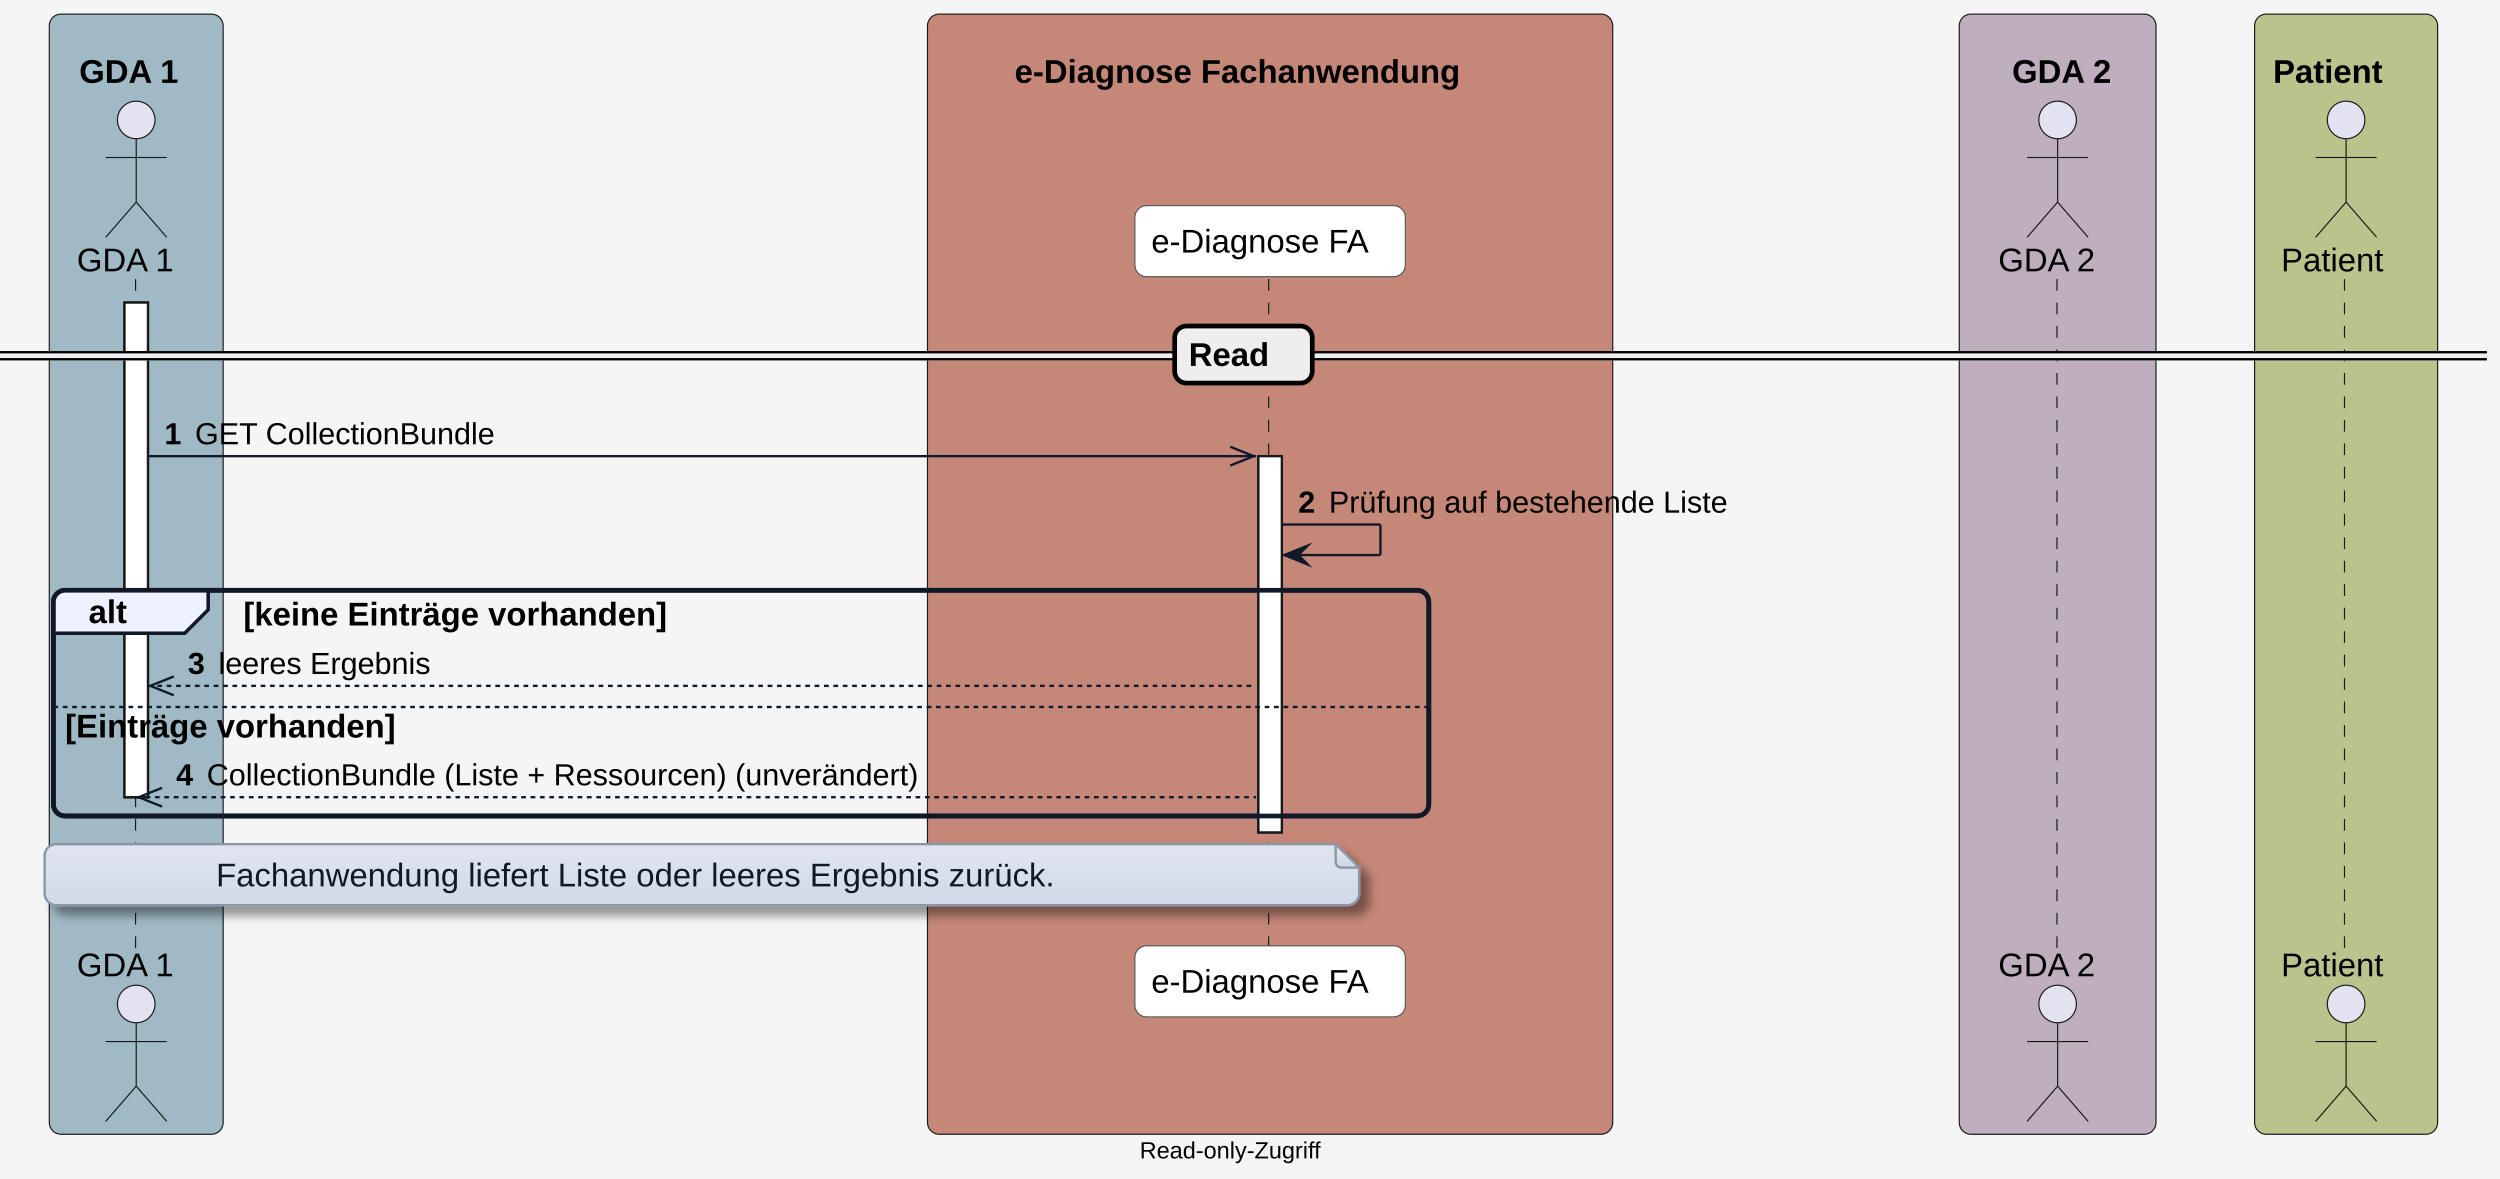
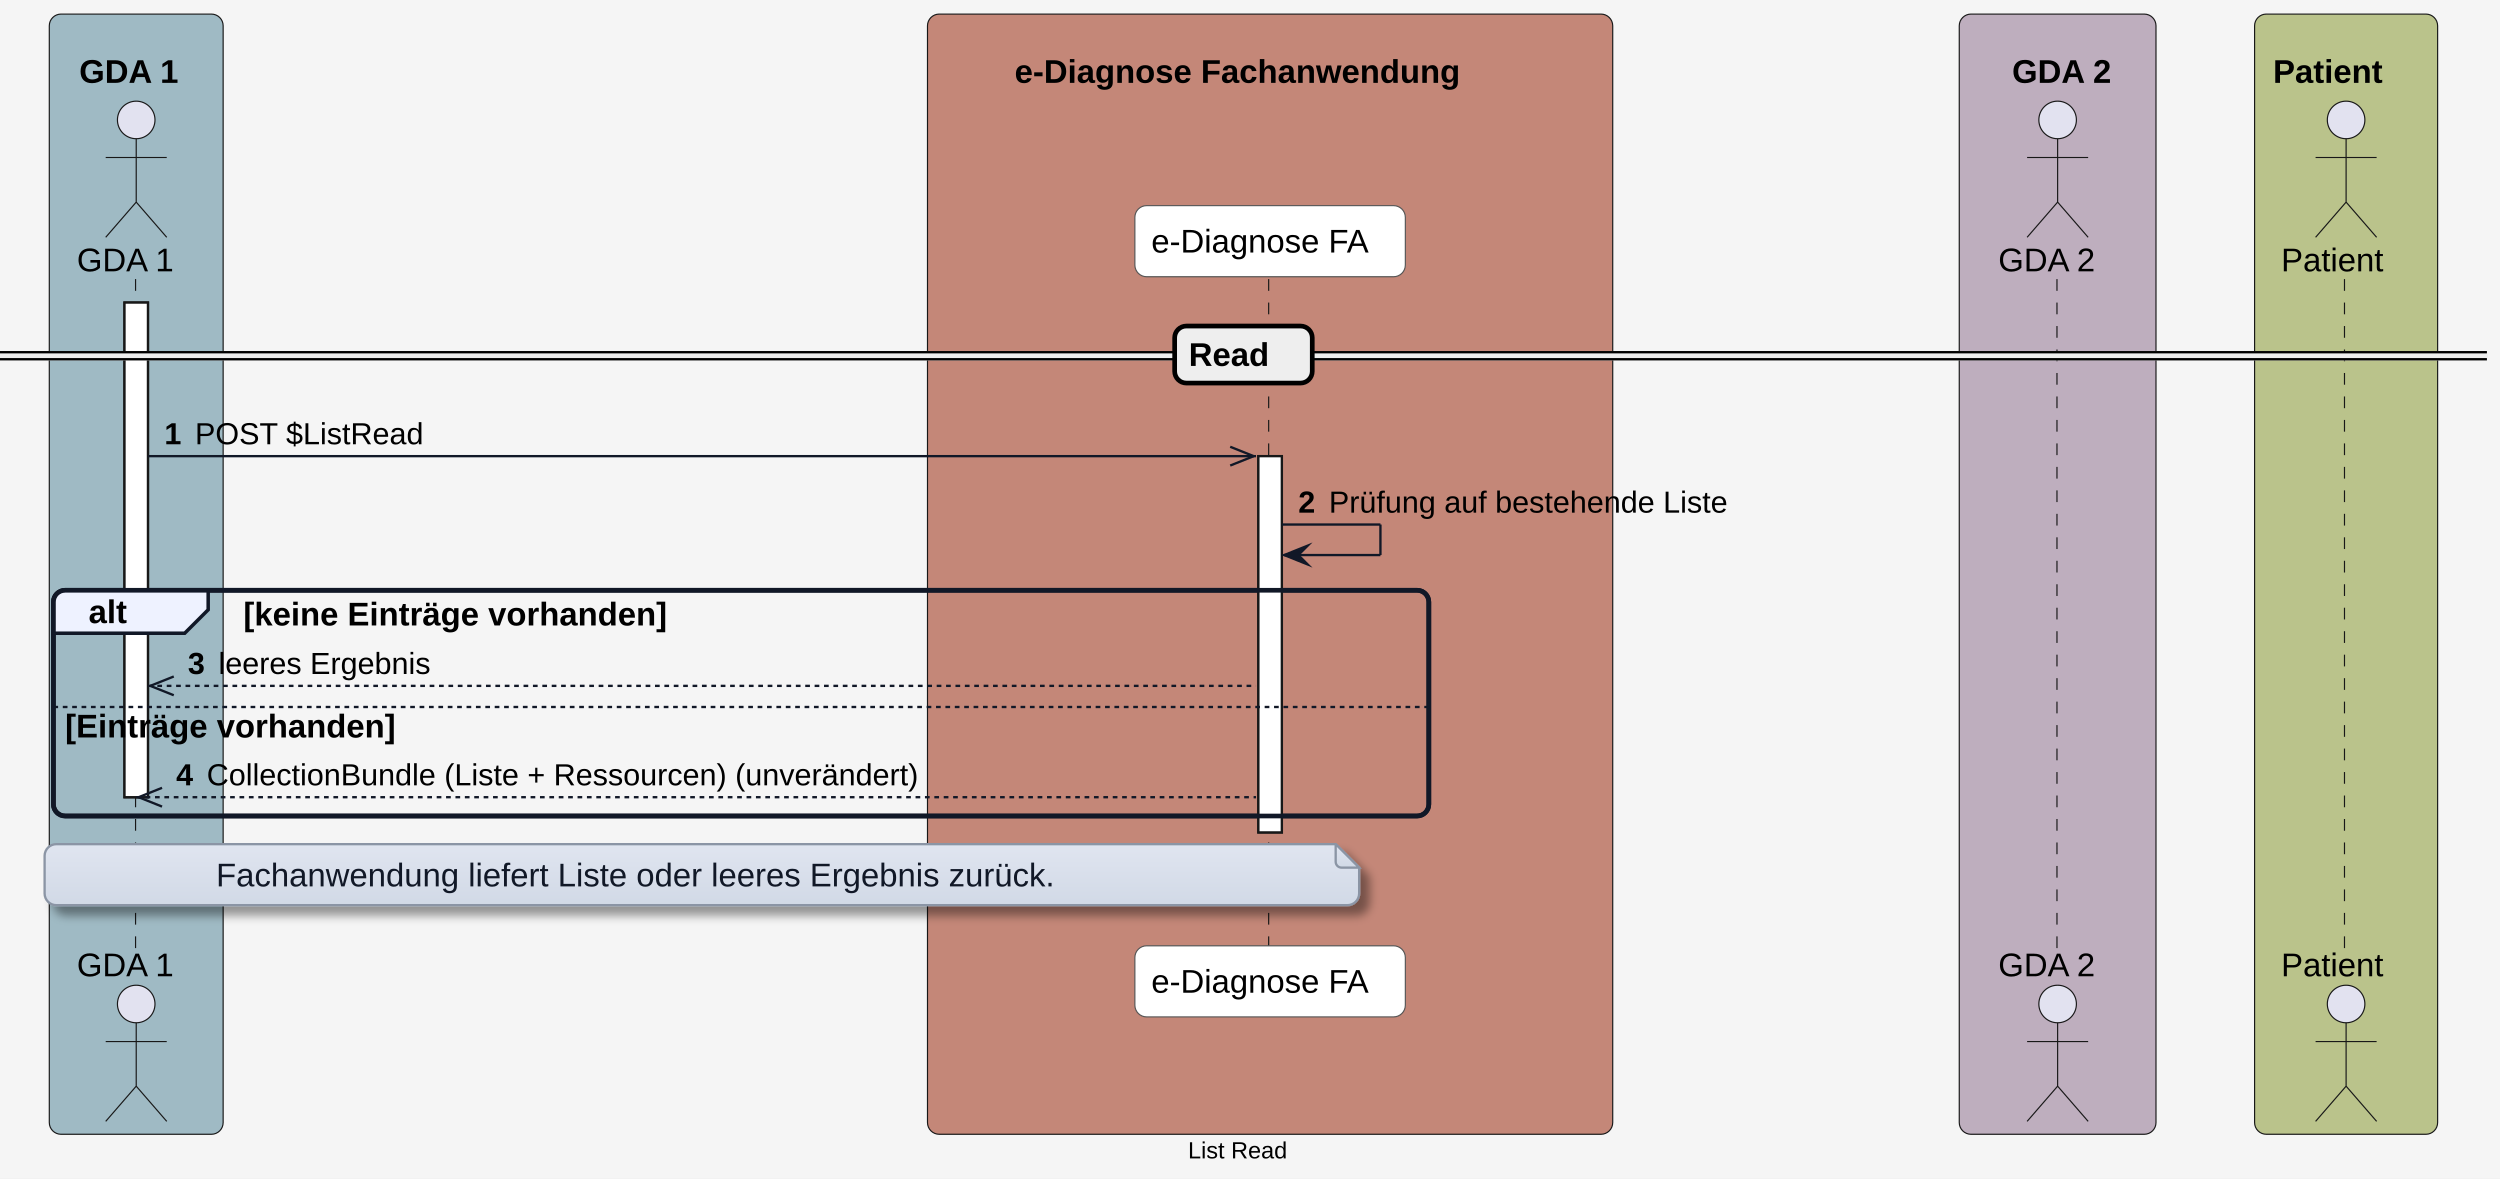
- <svg xmlns="http://www.w3.org/2000/svg" contentStyleType="text/css" data-diagram-type="SEQUENCE" height="502px" preserveAspectRatio="none" style="width:1065px;height:502px;background:#F5F5F5;" version="1.1" viewBox="0 0 1065 502" width="1065px" zoomAndPan="magnify">
+ <svg xmlns="http://www.w3.org/2000/svg" version="1.1" data-diagram-type="SEQUENCE" style="width:1065px;height:502px;background:#F5F5F5;" width="1065px" height="502px" viewBox="0 0 1065 502" zoomAndPan="magnify" preserveAspectRatio="none" contentStyleType="text/css">
  <defs>
-     <linearGradient id="glcmf46uf1gdk0" x1="50%" x2="50%" y1="0%" y2="100%">
-       <stop offset="0%" stop-color="#E0E5F0" />
-       <stop offset="100%" stop-color="#D1D9E6" />
+     <linearGradient x1="50%" y1="0%" x2="50%" y2="100%" id="g1gnix42l0sz8l0">
+       <stop stop-color="#E0E5F0" offset="0%" />
+       <stop stop-color="#D1D9E6" offset="100%" />
    </linearGradient>
-     <filter height="300%" id="flcmf46uf1gdk" width="300%" x="-1" y="-1">
+     <filter id="f1gnix42l0sz8l" x="-1" y="-1" width="300%" height="300%">
      <feGaussianBlur result="blurOut" stdDeviation="2" />
-       <feColorMatrix in="blurOut" result="blurOut2" type="matrix" values="0 0 0 0 0 0 0 0 0 0 0 0 0 0 0 0 0 0 .4 0" />
-       <feOffset dx="4" dy="4" in="blurOut2" result="blurOut3" />
+       <feColorMatrix type="matrix" in="blurOut" result="blurOut2" values="0 0 0 0 0 0 0 0 0 0 0 0 0 0 0 0 0 0 .4 0" />
+       <feOffset result="blurOut3" in="blurOut2" dx="4" dy="4" />
      <feBlend in="SourceGraphic" in2="blurOut3" mode="normal" />
    </filter>
  </defs>
  <g>
-     <rect fill="#F5F5F5" height="502" style="stroke:none;stroke-width:1;" width="1065" x="0" y="0" />
-     <rect fill="#9FBAC4" height="477.203" rx="5" ry="5" style="stroke:#181818;stroke-width:0.5;" width="74.059" x="21" y="6" />
-     <text fill="#000000" font-family="'Arial'" font-size="14" font-weight="700" lengthAdjust="spacing" textLength="4.874" x="24" y="18.995"> </text>
-     <text fill="#000000" font-family="'Arial'" font-size="14" font-weight="700" lengthAdjust="spacing" textLength="48.562" x="33.748" y="35.292">GDA 1</text>
-     <rect fill="#C48778" height="477.203" rx="5" ry="5" style="stroke:#181818;stroke-width:0.5;" width="291.906" x="395.112" y="6" />
-     <text fill="#000000" font-family="'Arial'" font-size="14" font-weight="700" lengthAdjust="spacing" textLength="4.874" x="398.112" y="18.995"> </text>
-     <text fill="#000000" font-family="'Arial'" font-size="14" font-weight="700" lengthAdjust="spacing" textLength="222.544" x="432.231" y="35.292">e-Diagnose Fachanwendung</text>
-     <rect fill="#BEAEBE" height="477.203" rx="5" ry="5" style="stroke:#181818;stroke-width:0.5;" width="83.807" x="834.646" y="6" />
-     <text fill="#000000" font-family="'Arial'" font-size="14" font-weight="700" lengthAdjust="spacing" textLength="4.874" x="837.646" y="18.995"> </text>
-     <text fill="#000000" font-family="'Arial'" font-size="14" font-weight="700" lengthAdjust="spacing" textLength="48.562" x="857.142" y="35.292">GDA 2</text>
-     <rect fill="#BAC38B" height="477.203" rx="5" ry="5" style="stroke:#181818;stroke-width:0.5;" width="77.976" x="960.453" y="6" />
-     <text fill="#000000" font-family="'Arial'" font-size="14" font-weight="700" lengthAdjust="spacing" textLength="4.874" x="963.453" y="18.995"> </text>
-     <text fill="#000000" font-family="'Arial'" font-size="14" font-weight="700" lengthAdjust="spacing" textLength="57.353" x="968.327" y="35.292">Patient</text>
+     <rect x="0" y="0" width="1065" height="502" fill="#F5F5F5" style="stroke:none;stroke-width:1;" />
+     <rect x="21" y="6" width="74.059" height="477.203" fill="#9FBAC4" style="stroke:#181818;stroke-width:0.5;" rx="5" ry="5" />
+     <text x="24" y="18.995" fill="#000000" font-size="14" lengthAdjust="spacing" textLength="4.874" font-weight="700" font-family="'Arial'"> </text>
+     <text x="33.748" y="35.292" fill="#000000" font-size="14" lengthAdjust="spacing" textLength="48.562" font-weight="700" font-family="'Arial'">GDA 1</text>
+     <rect x="395.112" y="6" width="291.906" height="477.203" fill="#C48778" style="stroke:#181818;stroke-width:0.5;" rx="5" ry="5" />
+     <text x="398.112" y="18.995" fill="#000000" font-size="14" lengthAdjust="spacing" textLength="4.874" font-weight="700" font-family="'Arial'"> </text>
+     <text x="432.231" y="35.292" fill="#000000" font-size="14" lengthAdjust="spacing" textLength="222.544" font-weight="700" font-family="'Arial'">e-Diagnose Fachanwendung</text>
+     <rect x="834.646" y="6" width="83.807" height="477.203" fill="#BEAEBE" style="stroke:#181818;stroke-width:0.5;" rx="5" ry="5" />
+     <text x="837.646" y="18.995" fill="#000000" font-size="14" lengthAdjust="spacing" textLength="4.874" font-weight="700" font-family="'Arial'"> </text>
+     <text x="857.142" y="35.292" fill="#000000" font-size="14" lengthAdjust="spacing" textLength="48.562" font-weight="700" font-family="'Arial'">GDA 2</text>
+     <rect x="960.453" y="6" width="77.976" height="477.203" fill="#BAC38B" style="stroke:#181818;stroke-width:0.5;" rx="5" ry="5" />
+     <text x="963.453" y="18.995" fill="#000000" font-size="14" lengthAdjust="spacing" textLength="4.874" font-weight="700" font-family="'Arial'"> </text>
+     <text x="968.327" y="35.292" fill="#000000" font-size="14" lengthAdjust="spacing" textLength="57.353" font-weight="700" font-family="'Arial'">Patient</text>
    <g>
-       <rect fill="#FFFFFF" height="210.719" style="stroke:#181818;stroke-width:1;" width="10" x="53.029" y="128.891" />
+       <rect x="53.029" y="128.891" width="10" height="210.719" fill="#FFFFFF" style="stroke:#181818;stroke-width:1;" />
    </g>
    <g>
-       <rect fill="#FFFFFF" height="160.289" style="stroke:#181818;stroke-width:1;" width="10" x="536.065" y="194.32" />
+       <rect x="536.065" y="194.32" width="10" height="160.289" fill="#FFFFFF" style="stroke:#181818;stroke-width:1;" />
    </g>
-     <rect fill="none" height="96.156" rx="5" ry="5" style="stroke:#111827;stroke-width:2;" width="585.931" x="22.748" y="251.453" />
-     <g class="participant-lifeline" data-entity-uid="part1" data-qualified-name="GDA_1" data-source-line="41" id="part1-lifeline">
+     <rect x="22.748" y="251.453" width="585.931" height="96.156" fill="none" style="stroke:#111827;stroke-width:2;" rx="5" ry="5" />
+     <g class="participant-lifeline" data-qualified-name="GDA_1" data-entity-uid="part1" id="part1-lifeline" data-source-line="41">
      <g>
-         <rect fill="#000000" fill-opacity="0" height="285.016" width="8" x="54.029" y="118.891" />
-         <line style="stroke:#181818;stroke-width:0.5;stroke-dasharray:5,5;" x1="57.748" x2="57.748" y1="118.891" y2="403.906" />
+         <rect x="54.029" y="118.891" width="8" height="285.016" fill="#000000" fill-opacity="0" />
+         <line x1="57.748" y1="118.891" x2="57.748" y2="403.906" style="stroke:#181818;stroke-width:0.5;stroke-dasharray:5,5;" />
      </g>
    </g>
-     <g class="participant-lifeline" data-entity-uid="part2" data-qualified-name="eDiag_FA" data-source-line="45" id="part2-lifeline">
+     <g class="participant-lifeline" data-qualified-name="eDiag_FA" data-entity-uid="part2" id="part2-lifeline" data-source-line="45">
      <g>
-         <rect fill="#000000" fill-opacity="0" height="285.016" width="8" x="537.065" y="118.891" />
-         <line style="stroke:#181818;stroke-width:0.5;stroke-dasharray:5,5;" x1="540.452" x2="540.452" y1="118.891" y2="403.906" />
+         <rect x="537.065" y="118.891" width="8" height="285.016" fill="#000000" fill-opacity="0" />
+         <line x1="540.452" y1="118.891" x2="540.452" y2="403.906" style="stroke:#181818;stroke-width:0.5;stroke-dasharray:5,5;" />
      </g>
    </g>
-     <g class="participant-lifeline" data-entity-uid="part3" data-qualified-name="GDA_2" data-source-line="49" id="part3-lifeline">
+     <g class="participant-lifeline" data-qualified-name="GDA_2" data-entity-uid="part3" id="part3-lifeline" data-source-line="49">
      <g>
-         <rect fill="#000000" fill-opacity="0" height="285.016" width="8" x="872.549" y="118.891" />
-         <line style="stroke:#181818;stroke-width:0.5;stroke-dasharray:5,5;" x1="876.268" x2="876.268" y1="118.891" y2="403.906" />
+         <rect x="872.549" y="118.891" width="8" height="285.016" fill="#000000" fill-opacity="0" />
+         <line x1="876.268" y1="118.891" x2="876.268" y2="403.906" style="stroke:#181818;stroke-width:0.5;stroke-dasharray:5,5;" />
      </g>
    </g>
-     <g class="participant-lifeline" data-entity-uid="part4" data-qualified-name="Patient" data-source-line="53" id="part4-lifeline">
+     <g class="participant-lifeline" data-qualified-name="Patient" data-entity-uid="part4" id="part4-lifeline" data-source-line="53">
      <g>
-         <rect fill="#000000" fill-opacity="0" height="285.016" width="8" x="995.44" y="118.891" />
-         <line style="stroke:#181818;stroke-width:0.5;stroke-dasharray:5,5;" x1="998.752" x2="998.752" y1="118.891" y2="403.906" />
+         <rect x="995.44" y="118.891" width="8" height="285.016" fill="#000000" fill-opacity="0" />
+         <line x1="998.752" y1="118.891" x2="998.752" y2="403.906" style="stroke:#181818;stroke-width:0.5;stroke-dasharray:5,5;" />
      </g>
    </g>
-     <g class="participant participant-head" data-entity-uid="part1" data-qualified-name="GDA_1" data-source-line="41" id="part1-head">
-       <text fill="#000000" font-family="'Arial'" font-size="14" lengthAdjust="spacing" textLength="44.563" x="32.748" y="115.589">GDA 1</text>
-       <ellipse cx="58.029" cy="51.094" fill="#E2E2F0" rx="8" ry="8" style="stroke:#181818;stroke-width:0.5;" />
-       <path d="M58.029,59.094 L58.029,86.094 M45.029,67.094 L71.029,67.094 M58.029,86.094 L45.029,101.094 M58.029,86.094 L71.029,101.094" fill="none" style="stroke:#181818;stroke-width:0.5;" />
+     <g class="participant participant-head" data-qualified-name="GDA_1" data-entity-uid="part1" id="part1-head" data-source-line="41">
+       <text x="32.748" y="115.589" fill="#000000" font-size="14" lengthAdjust="spacing" textLength="44.563" font-family="'Arial'">GDA 1</text>
+       <ellipse cx="58.029" cy="51.094" rx="8" ry="8" fill="#E2E2F0" style="stroke:#181818;stroke-width:0.5;" />
+       <path d="M58.029,59.094 L58.029,86.094 M45.029,67.094 L71.029,67.094 M58.029,86.094 L45.029,101.094 M58.029,86.094 L71.029,101.094" style="stroke:#181818;stroke-width:0.5;" fill="none" />
    </g>
-     <g class="participant participant-tail" data-entity-uid="part1" data-qualified-name="GDA_1" data-source-line="41" id="part1-tail">
-       <text fill="#000000" font-family="'Arial'" font-size="14" lengthAdjust="spacing" textLength="44.563" x="32.748" y="415.901">GDA 1</text>
-       <ellipse cx="58.029" cy="427.703" fill="#E2E2F0" rx="8" ry="8" style="stroke:#181818;stroke-width:0.5;" />
-       <path d="M58.029,435.703 L58.029,462.703 M45.029,443.703 L71.029,443.703 M58.029,462.703 L45.029,477.703 M58.029,462.703 L71.029,477.703" fill="none" style="stroke:#181818;stroke-width:0.5;" />
+     <g class="participant participant-tail" data-qualified-name="GDA_1" data-entity-uid="part1" id="part1-tail" data-source-line="41">
+       <text x="32.748" y="415.901" fill="#000000" font-size="14" lengthAdjust="spacing" textLength="44.563" font-family="'Arial'">GDA 1</text>
+       <ellipse cx="58.029" cy="427.703" rx="8" ry="8" fill="#E2E2F0" style="stroke:#181818;stroke-width:0.5;" />
+       <path d="M58.029,435.703 L58.029,462.703 M45.029,443.703 L71.029,443.703 M58.029,462.703 L45.029,477.703 M58.029,462.703 L71.029,477.703" style="stroke:#181818;stroke-width:0.5;" fill="none" />
    </g>
-     <g class="participant participant-head" data-entity-uid="part2" data-qualified-name="eDiag_FA" data-source-line="45" id="part2-head">
-       <rect fill="#FFFFFF" height="30.297" rx="5" ry="5" style="stroke:#555555;stroke-width:0.5;" width="115.227" x="483.452" y="87.594" />
-       <text fill="#000000" font-family="'Arial'" font-size="14" lengthAdjust="spacing" textLength="101.227" x="490.452" y="107.589">e-Diagnose FA</text>
+     <g class="participant participant-head" data-qualified-name="eDiag_FA" data-entity-uid="part2" id="part2-head" data-source-line="45">
+       <rect x="483.452" y="87.594" width="115.227" height="30.297" fill="#FFFFFF" style="stroke:#555555;stroke-width:0.5;" rx="5" ry="5" />
+       <text x="490.452" y="107.589" fill="#000000" font-size="14" lengthAdjust="spacing" textLength="101.227" font-family="'Arial'">e-Diagnose FA</text>
    </g>
-     <g class="participant participant-tail" data-entity-uid="part2" data-qualified-name="eDiag_FA" data-source-line="45" id="part2-tail">
-       <rect fill="#FFFFFF" height="30.297" rx="5" ry="5" style="stroke:#555555;stroke-width:0.5;" width="115.227" x="483.452" y="402.906" />
-       <text fill="#000000" font-family="'Arial'" font-size="14" lengthAdjust="spacing" textLength="101.227" x="490.452" y="422.901">e-Diagnose FA</text>
+     <g class="participant participant-tail" data-qualified-name="eDiag_FA" data-entity-uid="part2" id="part2-tail" data-source-line="45">
+       <rect x="483.452" y="402.906" width="115.227" height="30.297" fill="#FFFFFF" style="stroke:#555555;stroke-width:0.5;" rx="5" ry="5" />
+       <text x="490.452" y="422.901" fill="#000000" font-size="14" lengthAdjust="spacing" textLength="101.227" font-family="'Arial'">e-Diagnose FA</text>
    </g>
-     <g class="participant participant-head" data-entity-uid="part3" data-qualified-name="GDA_2" data-source-line="49" id="part3-head">
-       <text fill="#000000" font-family="'Arial'" font-size="14" lengthAdjust="spacing" textLength="44.563" x="851.268" y="115.589">GDA 2</text>
-       <ellipse cx="876.549" cy="51.094" fill="#E2E2F0" rx="8" ry="8" style="stroke:#181818;stroke-width:0.5;" />
-       <path d="M876.549,59.094 L876.549,86.094 M863.549,67.094 L889.549,67.094 M876.549,86.094 L863.549,101.094 M876.549,86.094 L889.549,101.094" fill="none" style="stroke:#181818;stroke-width:0.5;" />
+     <g class="participant participant-head" data-qualified-name="GDA_2" data-entity-uid="part3" id="part3-head" data-source-line="49">
+       <text x="851.268" y="115.589" fill="#000000" font-size="14" lengthAdjust="spacing" textLength="44.563" font-family="'Arial'">GDA 2</text>
+       <ellipse cx="876.549" cy="51.094" rx="8" ry="8" fill="#E2E2F0" style="stroke:#181818;stroke-width:0.5;" />
+       <path d="M876.549,59.094 L876.549,86.094 M863.549,67.094 L889.549,67.094 M876.549,86.094 L863.549,101.094 M876.549,86.094 L889.549,101.094" style="stroke:#181818;stroke-width:0.5;" fill="none" />
    </g>
-     <g class="participant participant-tail" data-entity-uid="part3" data-qualified-name="GDA_2" data-source-line="49" id="part3-tail">
-       <text fill="#000000" font-family="'Arial'" font-size="14" lengthAdjust="spacing" textLength="44.563" x="851.268" y="415.901">GDA 2</text>
-       <ellipse cx="876.549" cy="427.703" fill="#E2E2F0" rx="8" ry="8" style="stroke:#181818;stroke-width:0.5;" />
-       <path d="M876.549,435.703 L876.549,462.703 M863.549,443.703 L889.549,443.703 M876.549,462.703 L863.549,477.703 M876.549,462.703 L889.549,477.703" fill="none" style="stroke:#181818;stroke-width:0.5;" />
+     <g class="participant participant-tail" data-qualified-name="GDA_2" data-entity-uid="part3" id="part3-tail" data-source-line="49">
+       <text x="851.268" y="415.901" fill="#000000" font-size="14" lengthAdjust="spacing" textLength="44.563" font-family="'Arial'">GDA 2</text>
+       <ellipse cx="876.549" cy="427.703" rx="8" ry="8" fill="#E2E2F0" style="stroke:#181818;stroke-width:0.5;" />
+       <path d="M876.549,435.703 L876.549,462.703 M863.549,443.703 L889.549,443.703 M876.549,462.703 L863.549,477.703 M876.549,462.703 L889.549,477.703" style="stroke:#181818;stroke-width:0.5;" fill="none" />
    </g>
-     <g class="participant participant-head" data-entity-uid="part4" data-qualified-name="Patient" data-source-line="53" id="part4-head">
-       <text fill="#000000" font-family="'Arial'" font-size="14" lengthAdjust="spacing" textLength="49.376" x="971.752" y="115.589">Patient</text>
-       <ellipse cx="999.44" cy="51.094" fill="#E2E2F0" rx="8" ry="8" style="stroke:#181818;stroke-width:0.5;" />
-       <path d="M999.44,59.094 L999.44,86.094 M986.44,67.094 L1012.44,67.094 M999.44,86.094 L986.44,101.094 M999.44,86.094 L1012.44,101.094" fill="none" style="stroke:#181818;stroke-width:0.5;" />
+     <g class="participant participant-head" data-qualified-name="Patient" data-entity-uid="part4" id="part4-head" data-source-line="53">
+       <text x="971.752" y="115.589" fill="#000000" font-size="14" lengthAdjust="spacing" textLength="49.376" font-family="'Arial'">Patient</text>
+       <ellipse cx="999.44" cy="51.094" rx="8" ry="8" fill="#E2E2F0" style="stroke:#181818;stroke-width:0.5;" />
+       <path d="M999.44,59.094 L999.44,86.094 M986.44,67.094 L1012.44,67.094 M999.44,86.094 L986.44,101.094 M999.44,86.094 L1012.44,101.094" style="stroke:#181818;stroke-width:0.5;" fill="none" />
    </g>
-     <g class="participant participant-tail" data-entity-uid="part4" data-qualified-name="Patient" data-source-line="53" id="part4-tail">
-       <text fill="#000000" font-family="'Arial'" font-size="14" lengthAdjust="spacing" textLength="49.376" x="971.752" y="415.901">Patient</text>
-       <ellipse cx="999.44" cy="427.703" fill="#E2E2F0" rx="8" ry="8" style="stroke:#181818;stroke-width:0.5;" />
-       <path d="M999.44,435.703 L999.44,462.703 M986.44,443.703 L1012.44,443.703 M999.44,462.703 L986.44,477.703 M999.44,462.703 L1012.44,477.703" fill="none" style="stroke:#181818;stroke-width:0.5;" />
+     <g class="participant participant-tail" data-qualified-name="Patient" data-entity-uid="part4" id="part4-tail" data-source-line="53">
+       <text x="971.752" y="415.901" fill="#000000" font-size="14" lengthAdjust="spacing" textLength="49.376" font-family="'Arial'">Patient</text>
+       <ellipse cx="999.44" cy="427.703" rx="8" ry="8" fill="#E2E2F0" style="stroke:#181818;stroke-width:0.5;" />
+       <path d="M999.44,435.703 L999.44,462.703 M986.44,443.703 L1012.44,443.703 M999.44,462.703 L986.44,477.703 M999.44,462.703 L1012.44,477.703" style="stroke:#181818;stroke-width:0.5;" fill="none" />
    </g>
    <g>
-       <rect fill="#FFFFFF" height="210.719" style="stroke:#181818;stroke-width:1;" width="10" x="53.029" y="128.891" />
+       <rect x="53.029" y="128.891" width="10" height="210.719" fill="#FFFFFF" style="stroke:#181818;stroke-width:1;" />
    </g>
    <g>
-       <rect fill="#FFFFFF" height="160.289" style="stroke:#181818;stroke-width:1;" width="10" x="536.065" y="194.32" />
+       <rect x="536.065" y="194.32" width="10" height="160.289" fill="#FFFFFF" style="stroke:#181818;stroke-width:1;" />
    </g>
-     <rect fill="#EEEEEE" height="3" rx="5" ry="5" style="stroke:#EEEEEE;stroke-width:1;" width="1059.428" x="0" y="150.039" />
-     <line style="stroke:#000000;stroke-width:1;" x1="0" x2="1059.428" y1="150.039" y2="150.039" />
-     <line style="stroke:#000000;stroke-width:1;" x1="0" x2="1059.428" y1="153.039" y2="153.039" />
-     <rect fill="#EEEEEE" height="24.297" rx="5" ry="5" style="stroke:#000000;stroke-width:2;" width="58.618" x="500.405" y="138.891" />
-     <text fill="#000000" font-family="'Arial'" font-size="14" font-weight="700" lengthAdjust="spacing" textLength="39.744" x="506.405" y="155.886">Read</text>
-     <g class="message" data-entity-1="part1" data-entity-2="part2" data-source-line="61" id="msg1">
-       <line style="stroke:#111827;stroke-width:1;" x1="534.065" x2="524.065" y1="194.32" y2="190.32" />
-       <line style="stroke:#111827;stroke-width:1;" x1="534.065" x2="524.065" y1="194.32" y2="198.32" />
-       <line style="stroke:#111827;stroke-width:1;" x1="63.029" x2="535.065" y1="194.32" y2="194.32" />
-       <text fill="#000000" font-family="'Arial'" font-size="13" font-weight="700" lengthAdjust="spacing" textLength="9.045" x="70.029" y="189.254">1</text>
-       <text fill="#000000" font-family="'Arial'" font-size="13" lengthAdjust="spacing" textLength="139.921" x="83.075" y="189.254">GET CollectionBundle</text>
+     <rect x="0" y="150.039" width="1059.428" height="3" fill="#EEEEEE" style="stroke:#EEEEEE;stroke-width:1;" rx="5" ry="5" />
+     <line x1="0" y1="150.039" x2="1059.428" y2="150.039" style="stroke:#000000;stroke-width:1;" />
+     <line x1="0" y1="153.039" x2="1059.428" y2="153.039" style="stroke:#000000;stroke-width:1;" />
+     <rect x="500.405" y="138.891" width="58.618" height="24.297" fill="#EEEEEE" style="stroke:#000000;stroke-width:2;" rx="5" ry="5" />
+     <text x="506.405" y="155.886" fill="#000000" font-size="14" lengthAdjust="spacing" textLength="39.744" font-weight="700" font-family="'Arial'">Read</text>
+     <g class="message" data-entity-1="part1" data-entity-2="part2" id="msg1" data-source-line="61">
+       <line x1="534.065" y1="194.32" x2="524.065" y2="190.32" style="stroke:#111827;stroke-width:1;" />
+       <line x1="534.065" y1="194.32" x2="524.065" y2="198.32" style="stroke:#111827;stroke-width:1;" />
+       <line x1="63.029" y1="194.32" x2="535.065" y2="194.32" style="stroke:#111827;stroke-width:1;" />
+       <text x="70.029" y="189.254" fill="#000000" font-size="13" lengthAdjust="spacing" textLength="9.045" font-weight="700" font-family="'Arial'">1</text>
+       <text x="83.075" y="189.254" fill="#000000" font-size="13" lengthAdjust="spacing" textLength="102.642" font-family="'Arial'">POST $ListRead</text>
    </g>
-     <g class="message" data-entity-1="part2" data-entity-2="part2" data-source-line="64" id="msg2">
-       <line style="stroke:#111827;stroke-width:1;" x1="546.065" x2="588.065" y1="223.453" y2="223.453" />
-       <line style="stroke:#111827;stroke-width:1;" x1="588.065" x2="588.065" y1="223.453" y2="236.453" />
-       <line style="stroke:#111827;stroke-width:1;" x1="547.065" x2="588.065" y1="236.453" y2="236.453" />
-       <polygon fill="#111827" points="557.065,232.453,547.065,236.453,557.065,240.453,553.065,236.453" style="stroke:#111827;stroke-width:1;stroke-linejoin:miter;stroke-miterlimit:10;" />
-       <text fill="#000000" font-family="'Arial'" font-size="13" font-weight="700" lengthAdjust="spacing" textLength="9.045" x="553.065" y="218.387">2</text>
-       <text fill="#000000" font-family="'Arial'" font-size="13" lengthAdjust="spacing" textLength="191.477" x="566.111" y="218.387">Prüfung auf bestehende Liste</text>
+     <g class="message" data-entity-1="part2" data-entity-2="part2" id="msg2" data-source-line="64">
+       <line x1="546.065" y1="223.453" x2="588.065" y2="223.453" style="stroke:#111827;stroke-width:1;" />
+       <line x1="588.065" y1="223.453" x2="588.065" y2="236.453" style="stroke:#111827;stroke-width:1;" />
+       <line x1="547.065" y1="236.453" x2="588.065" y2="236.453" style="stroke:#111827;stroke-width:1;" />
+       <polygon points="557.065,232.453,547.065,236.453,557.065,240.453,553.065,236.453" fill="#111827" style="stroke:#111827;stroke-width:1;stroke-linejoin:miter;stroke-miterlimit:10;" />
+       <text x="553.065" y="218.387" fill="#000000" font-size="13" lengthAdjust="spacing" textLength="9.045" font-weight="700" font-family="'Arial'">2</text>
+       <text x="566.111" y="218.387" fill="#000000" font-size="13" lengthAdjust="spacing" textLength="191.477" font-family="'Arial'">Prüfung auf bestehende Liste</text>
    </g>
-     <path d="M27.748,251.453 L88.686,251.453 L88.686,259.75 L78.686,269.75 L22.748,269.75 L22.748,256.453 A5,5 0 0 1 27.748,251.453" fill="#EEF2FF" style="stroke:#111827;stroke-width:1.5;" />
-     <rect fill="none" height="96.156" rx="5" ry="5" style="stroke:#111827;stroke-width:2;" width="585.931" x="22.748" y="251.453" />
-     <text fill="#000000" font-family="'Arial'" font-size="14" font-weight="700" lengthAdjust="spacing" textLength="20.939" x="37.748" y="265.448">alt</text>
-     <text fill="#000000" font-family="'Arial'" font-size="14" font-weight="700" lengthAdjust="spacing" textLength="217.014" x="103.686" y="266.448">[keine Einträge vorhanden]</text>
-     <g class="message" data-entity-1="part2" data-entity-2="part1" data-source-line="67" id="msg3">
-       <line style="stroke:#111827;stroke-width:1;" x1="64.029" x2="74.029" y1="292.18" y2="288.18" />
-       <line style="stroke:#111827;stroke-width:1;" x1="64.029" x2="74.029" y1="292.18" y2="296.18" />
-       <line style="stroke:#111827;stroke-width:1;stroke-dasharray:2,2;" x1="63.029" x2="535.065" y1="292.18" y2="292.18" />
-       <text fill="#000000" font-family="'Arial'" font-size="13" font-weight="700" lengthAdjust="spacing" textLength="9.045" x="80.029" y="287.114">3</text>
-       <text fill="#000000" font-family="'Arial'" font-size="13" lengthAdjust="spacing" textLength="100.54" x="93.075" y="287.114">leeres Ergebnis</text>
+     <path d="M27.748,251.453 L88.686,251.453 L88.686,259.75 L78.686,269.75 L22.748,269.75 L22.748,256.453 A5,5 0 0 1 27.748,251.453" style="stroke:#111827;stroke-width:1.5;" fill="#EEF2FF" />
+     <rect x="22.748" y="251.453" width="585.931" height="96.156" fill="none" style="stroke:#111827;stroke-width:2;" rx="5" ry="5" />
+     <text x="37.748" y="265.448" fill="#000000" font-size="14" lengthAdjust="spacing" textLength="20.939" font-weight="700" font-family="'Arial'">alt</text>
+     <text x="103.686" y="266.448" fill="#000000" font-size="14" lengthAdjust="spacing" textLength="217.014" font-weight="700" font-family="'Arial'">[keine Einträge vorhanden]</text>
+     <g class="message" data-entity-1="part2" data-entity-2="part1" id="msg3" data-source-line="67">
+       <line x1="64.029" y1="292.18" x2="74.029" y2="288.18" style="stroke:#111827;stroke-width:1;" />
+       <line x1="64.029" y1="292.18" x2="74.029" y2="296.18" style="stroke:#111827;stroke-width:1;" />
+       <line x1="63.029" y1="292.18" x2="535.065" y2="292.18" style="stroke:#111827;stroke-width:1;stroke-dasharray:2,2;" />
+       <text x="80.029" y="287.114" fill="#000000" font-size="13" lengthAdjust="spacing" textLength="9.045" font-weight="700" font-family="'Arial'">3</text>
+       <text x="93.075" y="287.114" fill="#000000" font-size="13" lengthAdjust="spacing" textLength="100.54" font-family="'Arial'">leeres Ergebnis</text>
    </g>
-     <line style="stroke:#111827;stroke-width:1;stroke-dasharray:2,2;" x1="22.748" x2="608.679" y1="301.18" y2="301.18" />
-     <text fill="#000000" font-family="'Arial'" font-size="14" font-weight="700" lengthAdjust="spacing" textLength="169.073" x="27.748" y="314.175">[Einträge vorhanden]</text>
-     <g class="message" data-entity-1="part2" data-entity-2="part1" data-source-line="69" id="msg4">
-       <line style="stroke:#111827;stroke-width:1;" x1="59.029" x2="69.029" y1="339.609" y2="335.609" />
-       <line style="stroke:#111827;stroke-width:1;" x1="59.029" x2="69.029" y1="339.609" y2="343.609" />
-       <line style="stroke:#111827;stroke-width:1;stroke-dasharray:2,2;" x1="58.029" x2="535.065" y1="339.609" y2="339.609" />
-       <text fill="#000000" font-family="'Arial'" font-size="13" font-weight="700" lengthAdjust="spacing" textLength="9.045" x="75.029" y="334.543">4</text>
-       <text fill="#000000" font-family="'Arial'" font-size="13" lengthAdjust="spacing" textLength="343.903" x="88.075" y="334.543">CollectionBundle (Liste + Ressourcen) (unverändert)</text>
+     <line x1="22.748" y1="301.18" x2="608.679" y2="301.18" style="stroke:#111827;stroke-width:1;stroke-dasharray:2,2;" />
+     <text x="27.748" y="314.175" fill="#000000" font-size="14" lengthAdjust="spacing" textLength="169.073" font-weight="700" font-family="'Arial'">[Einträge vorhanden]</text>
+     <g class="message" data-entity-1="part2" data-entity-2="part1" id="msg4" data-source-line="69">
+       <line x1="59.029" y1="339.609" x2="69.029" y2="335.609" style="stroke:#111827;stroke-width:1;" />
+       <line x1="59.029" y1="339.609" x2="69.029" y2="343.609" style="stroke:#111827;stroke-width:1;" />
+       <line x1="58.029" y1="339.609" x2="535.065" y2="339.609" style="stroke:#111827;stroke-width:1;stroke-dasharray:2,2;" />
+       <text x="75.029" y="334.543" fill="#000000" font-size="13" lengthAdjust="spacing" textLength="9.045" font-weight="700" font-family="'Arial'">4</text>
+       <text x="88.075" y="334.543" fill="#000000" font-size="13" lengthAdjust="spacing" textLength="343.903" font-family="'Arial'">CollectionBundle (Liste + Ressourcen) (unverändert)</text>
    </g>
-     <path d="M19,364.609 L19,380.609 A5,5 0 0 0 24,385.609 L574,385.609 A5,5 0 0 0 579,380.609 L579,369.609 L569,359.609 L24,359.609 A5,5 0 0 0 19,364.609" fill="url(#glcmf46uf1gdk0)" filter="url(#flcmf46uf1gdk)" style="stroke:#8B95A5;stroke-width:1;" />
-     <path d="M569,359.609 L569,367.109 A2.5,2.5 0 0 0 571.5,369.609 L579,369.609 L569,359.609" fill="url(#glcmf46uf1gdk0)" style="stroke:#8B95A5;stroke-width:1;" />
-     <text fill="#111827" font-family="'Arial'" font-size="14" lengthAdjust="spacing" textLength="402.828" x="92.052" y="377.604">Fachanwendung liefert Liste oder leeres Ergebnis zurück.</text>
+     <path d="M19,364.609 L19,380.609 A5,5 0 0 0 24,385.609 L574,385.609 A5,5 0 0 0 579,380.609 L579,369.609 L569,359.609 L24,359.609 A5,5 0 0 0 19,364.609" style="stroke:#8B95A5;stroke-width:1;" fill="url(#g1gnix42l0sz8l0)" filter="url(#f1gnix42l0sz8l)" />
+     <path d="M569,359.609 L569,367.109 A2.5,2.5 0 0 0 571.5,369.609 L579,369.609 L569,359.609" style="stroke:#8B95A5;stroke-width:1;" fill="url(#g1gnix42l0sz8l0)" />
+     <text x="92.052" y="377.604" fill="#111827" font-size="14" lengthAdjust="spacing" textLength="402.828" font-family="'Arial'">Fachanwendung liefert Liste oder leeres Ergebnis zurück.</text>
    <g class="footer" data-source-line="78">
-       <text fill="#000000" font-family="'Arial'" font-size="10" lengthAdjust="spacing" textLength="87.412" x="485.508" y="493.485">Read-only-Zugriff</text>
+       <text x="506.096" y="493.485" fill="#000000" font-size="10" lengthAdjust="spacing" textLength="46.235" font-family="'Arial'">List Read</text>
    </g>
  </g>
</svg>
